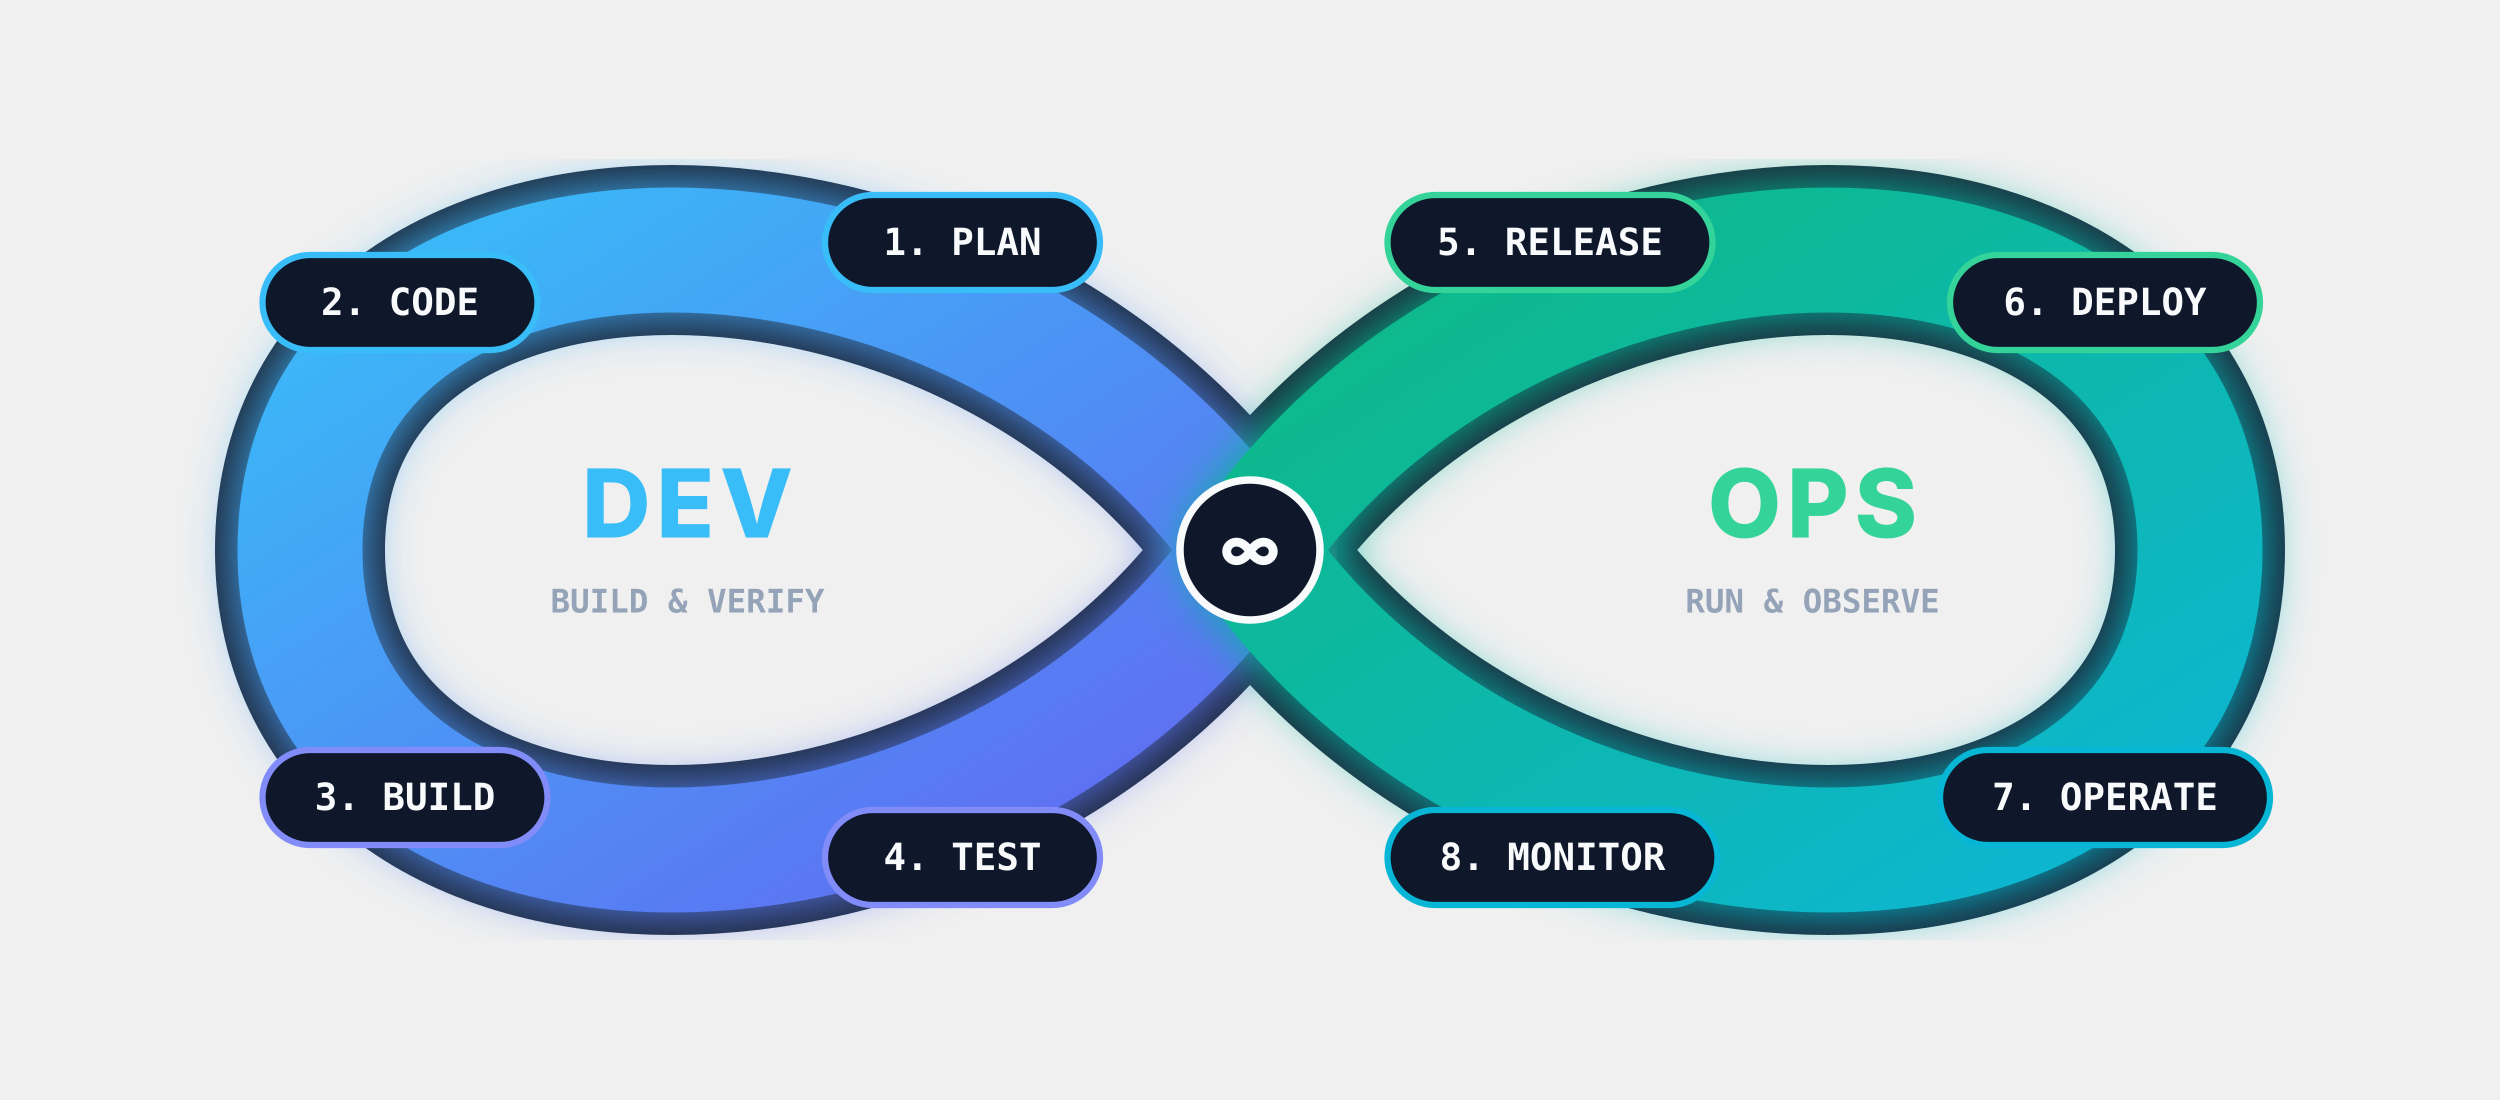
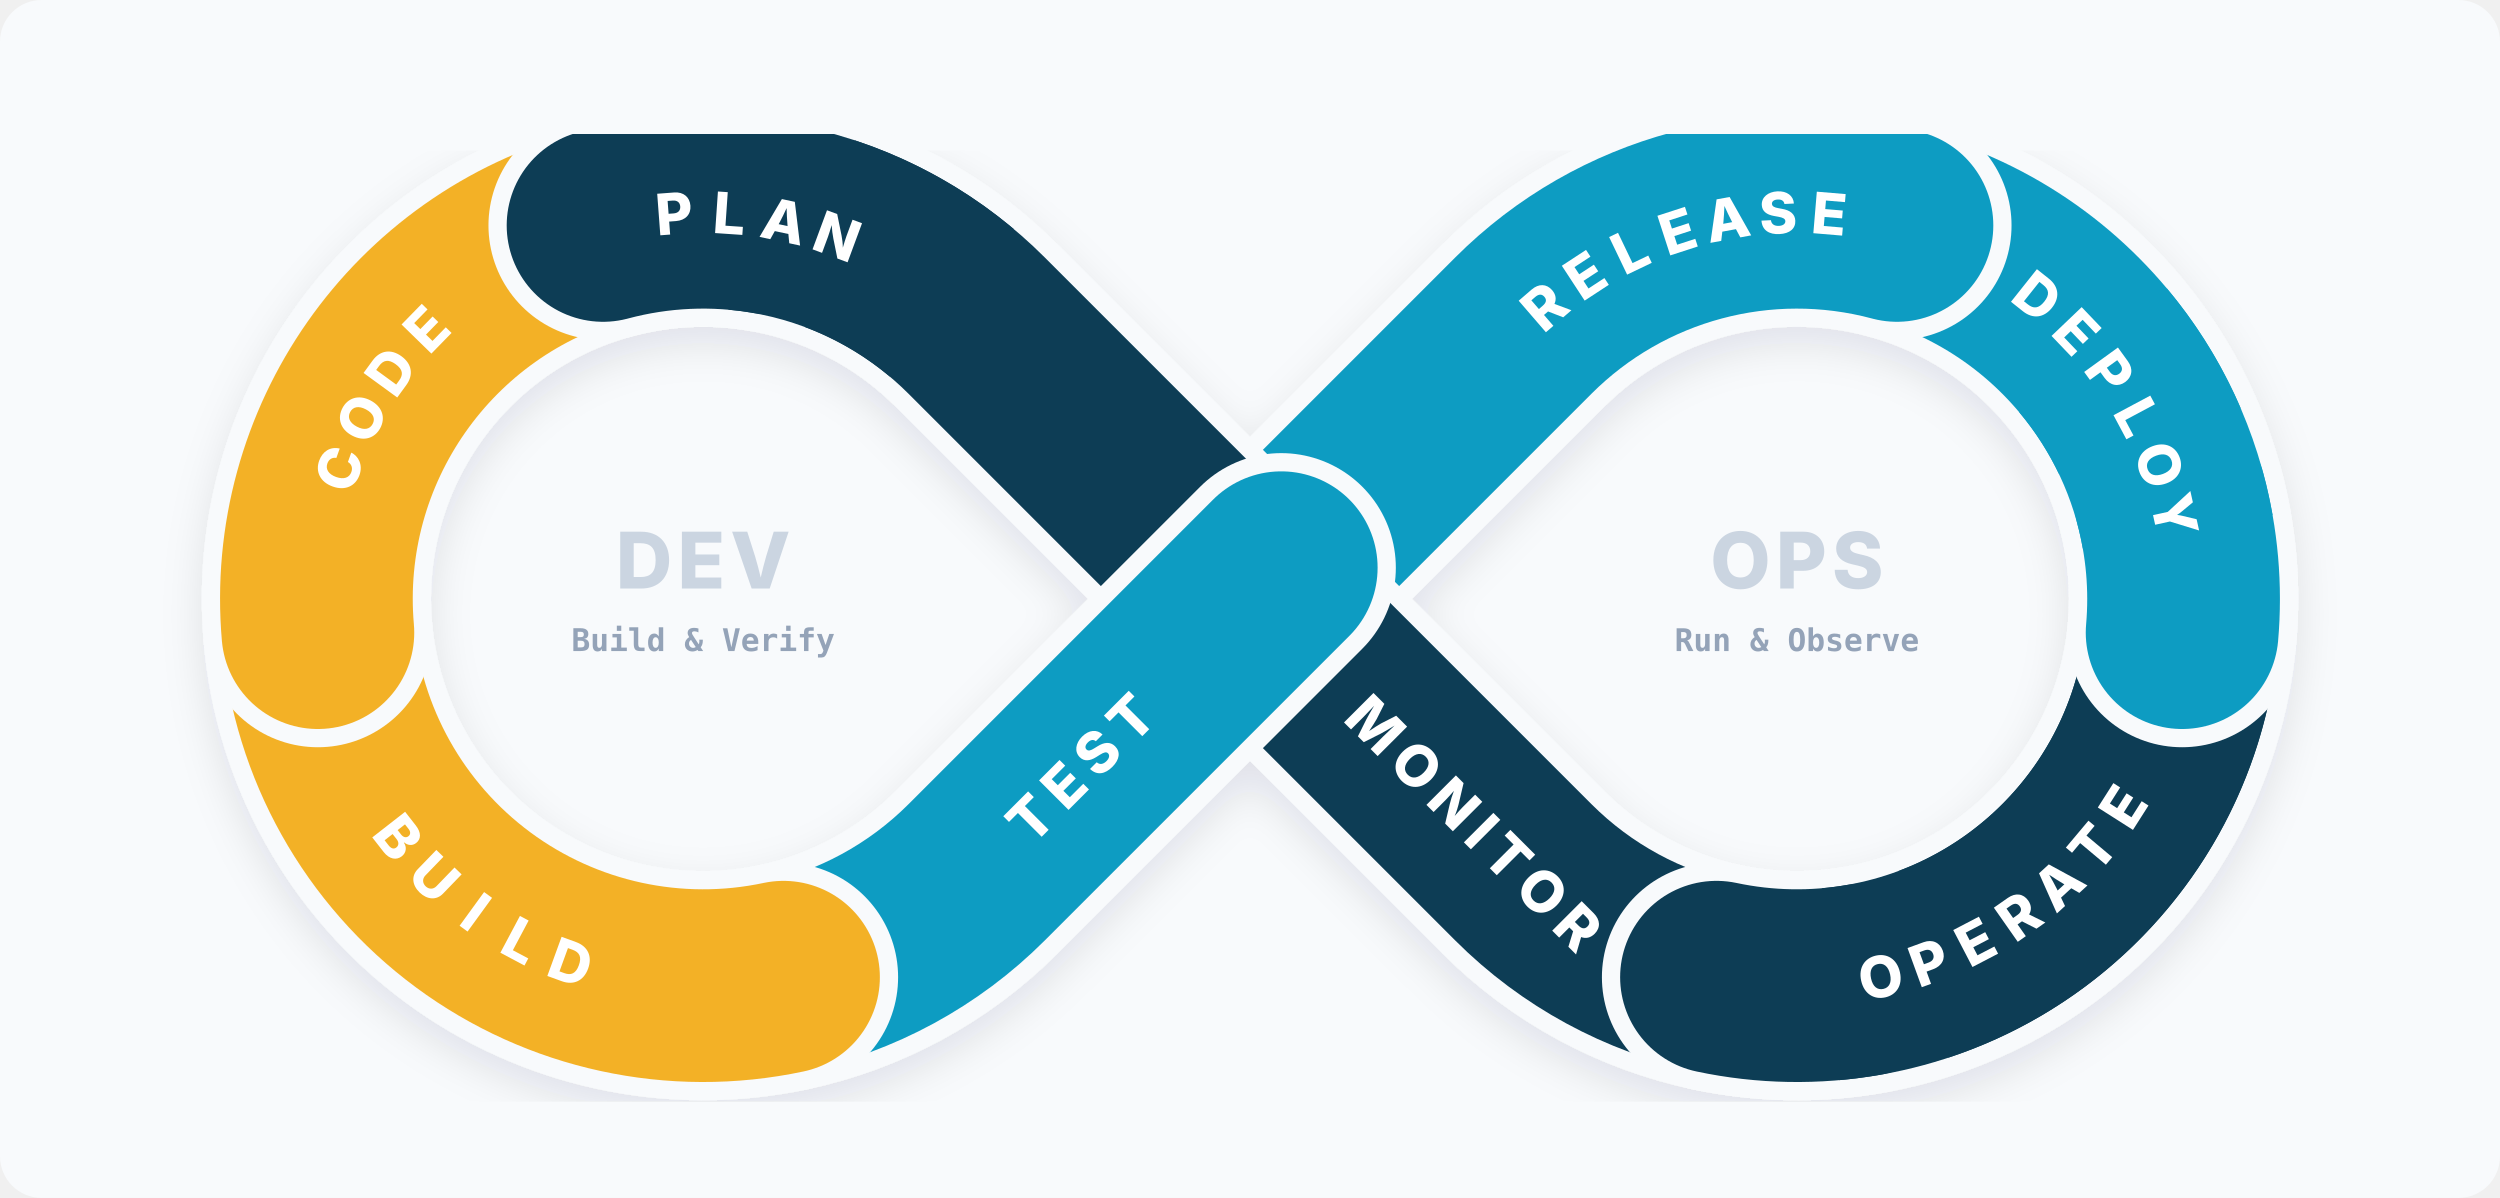
- <svg xmlns="http://www.w3.org/2000/svg" viewBox="0 0 1000 440" width="100%" height="100%">
+ <svg xmlns="http://www.w3.org/2000/svg" viewBox="0 0 960 460" width="960" height="460" font-family="'Inter', -apple-system, BlinkMacSystemFont, 'Segoe UI', sans-serif">
  <defs>
-     <linearGradient id="inf-dev" x1="0%" y1="0%" x2="100%" y2="100%">
-       <stop offset="0%" stop-color="#38bdf8" />
-       <stop offset="100%" stop-color="#6366f1" />
-     </linearGradient>
-     <linearGradient id="inf-ops" x1="0%" y1="0%" x2="100%" y2="100%">
-       <stop offset="0%" stop-color="#10b981" />
-       <stop offset="100%" stop-color="#06b6d4" />
-     </linearGradient>
-     <filter id="inf-glow" x="-15%" y="-15%" width="130%" height="130%">
-       <feGaussianBlur stdDeviation="10" result="blur" />
-       <feComposite in="SourceGraphic" in2="blur" operator="over" />
+     <filter id="infShadow" x="-10%" y="-10%" width="120%" height="125%">
+       <feDropShadow dx="0" dy="6" stdDeviation="8" flood-color="#0f172a" flood-opacity="0.10" />
    </filter>
  </defs>
-   <path d="M 500 220 C 390 60, 120 60, 120 220 C 120 380, 390 380, 500 220 C 610 60, 880 60, 880 220 C 880 380, 610 380, 500 220 Z" fill="none" stroke="#1e293b" stroke-width="68" stroke-linecap="round" />
-   <path d="M 500 220 C 390 60, 120 60, 120 220 C 120 380, 390 380, 500 220" fill="none" stroke="url(#inf-dev)" stroke-width="50" stroke-linecap="round" filter="url(#inf-glow)" />
-   <path d="M 500 220 C 610 60, 880 60, 880 220 C 880 380, 610 380, 500 220" fill="none" stroke="url(#inf-ops)" stroke-width="50" stroke-linecap="round" filter="url(#inf-glow)" />
-   <text x="275" y="215" fill="#38bdf8" font-family="Inter, system-ui, sans-serif" font-size="38" font-weight="800" text-anchor="middle" letter-spacing="0.06em">DEV</text>
-   <text x="275" y="245" fill="#94a3b8" font-family="JetBrains Mono, monospace" font-size="13" font-weight="600" text-anchor="middle">BUILD &amp; VERIFY</text>
-   <text x="725" y="215" fill="#34d399" font-family="Inter, system-ui, sans-serif" font-size="38" font-weight="800" text-anchor="middle" letter-spacing="0.06em">OPS</text>
-   <text x="725" y="245" fill="#94a3b8" font-family="JetBrains Mono, monospace" font-size="13" font-weight="600" text-anchor="middle">RUN &amp; OBSERVE</text>
-   <rect x="330" y="78" width="110" height="38" rx="19" fill="#0f172a" stroke="#38bdf8" stroke-width="2.5" />
-   <text x="385" y="102" fill="#f8fafc" font-family="JetBrains Mono, monospace" font-size="15" font-weight="700" text-anchor="middle">1. PLAN</text>
-   <rect x="105" y="102" width="110" height="38" rx="19" fill="#0f172a" stroke="#38bdf8" stroke-width="2.5" />
-   <text x="160" y="126" fill="#f8fafc" font-family="JetBrains Mono, monospace" font-size="15" font-weight="700" text-anchor="middle">2. CODE</text>
-   <rect x="105" y="300" width="114" height="38" rx="19" fill="#0f172a" stroke="#818cf8" stroke-width="2.5" />
-   <text x="162" y="324" fill="#f8fafc" font-family="JetBrains Mono, monospace" font-size="15" font-weight="700" text-anchor="middle">3. BUILD</text>
-   <rect x="330" y="324" width="110" height="38" rx="19" fill="#0f172a" stroke="#818cf8" stroke-width="2.5" />
-   <text x="385" y="348" fill="#f8fafc" font-family="JetBrains Mono, monospace" font-size="15" font-weight="700" text-anchor="middle">4. TEST</text>
-   <rect x="555" y="78" width="130" height="38" rx="19" fill="#0f172a" stroke="#34d399" stroke-width="2.5" />
-   <text x="620" y="102" fill="#f8fafc" font-family="JetBrains Mono, monospace" font-size="15" font-weight="700" text-anchor="middle">5. RELEASE</text>
-   <rect x="780" y="102" width="124" height="38" rx="19" fill="#0f172a" stroke="#34d399" stroke-width="2.5" />
-   <text x="842" y="126" fill="#f8fafc" font-family="JetBrains Mono, monospace" font-size="15" font-weight="700" text-anchor="middle">6. DEPLOY</text>
-   <rect x="776" y="300" width="132" height="38" rx="19" fill="#0f172a" stroke="#06b6d4" stroke-width="2.5" />
-   <text x="842" y="324" fill="#f8fafc" font-family="JetBrains Mono, monospace" font-size="15" font-weight="700" text-anchor="middle">7. OPERATE</text>
-   <rect x="555" y="324" width="132" height="38" rx="19" fill="#0f172a" stroke="#06b6d4" stroke-width="2.5" />
-   <text x="621" y="348" fill="#f8fafc" font-family="JetBrains Mono, monospace" font-size="15" font-weight="700" text-anchor="middle">8. MONITOR</text>
-   <circle cx="500" cy="220" r="28" fill="#0f172a" stroke="#f8fafc" stroke-width="3" />
-   <text x="500" y="228" fill="#f8fafc" font-family="Inter, system-ui, sans-serif" font-size="24" font-weight="800" text-anchor="middle">∞</text>
+   <rect width="960" height="460" rx="16" fill="#f8fafc" />
+   <text x="270" y="226" text-anchor="middle" font-size="30" font-weight="800" fill="#cbd5e1" letter-spacing="2">DEV</text>
+   <text x="270" y="250" text-anchor="middle" font-size="12" font-family="'JetBrains Mono', monospace" font-weight="700" fill="#94a3b8">Build &amp; Verify</text>
+   <text x="690" y="226" text-anchor="middle" font-size="30" font-weight="800" fill="#cbd5e1" letter-spacing="2">OPS</text>
+   <text x="690" y="250" text-anchor="middle" font-size="12" font-family="'JetBrains Mono', monospace" font-weight="700" fill="#94a3b8">Run &amp; Observe</text>
+   <g filter="url(#infShadow)" fill="none">
+     <path d="M 728.43 86.57 A 148.49 148.49 0 0 1 837.93 242.94" stroke="#f8fafc" stroke-width="88" stroke-linecap="round" />
+     <path d="M 728.43 86.57 A 148.49 148.49 0 0 1 837.93 242.94" stroke="#0e9cc2" stroke-width="74" stroke-linecap="round" />
+     <path d="M 492 218 L 585.00 125.00 A 148.49 148.49 0 0 1 728.43 86.57" stroke="#f8fafc" stroke-width="88" stroke-linecap="round" />
+     <path d="M 492 218 L 585.00 125.00 A 148.49 148.49 0 0 1 728.43 86.57" stroke="#0e9cc2" stroke-width="74" stroke-linecap="round" />
+     <path d="M 837.93 242.94 A 148.49 148.49 0 0 1 659.13 375.25" stroke="#f8fafc" stroke-width="88" stroke-linecap="round" />
+     <path d="M 837.93 242.94 A 148.49 148.49 0 0 1 659.13 375.25" stroke="#0c3c54" stroke-width="74" stroke-linecap="round" />
+     <path d="M 659.13 375.25 A 148.49 148.49 0 0 1 585.00 335.00 L 375.00 125.00 A 148.49 148.49 0 0 0 231.57 86.57" stroke="#f8fafc" stroke-width="88" stroke-linecap="round" />
+     <path d="M 659.13 375.25 A 148.49 148.49 0 0 1 585.00 335.00 L 375.00 125.00 A 148.49 148.49 0 0 0 231.57 86.57" stroke="#0c3c54" stroke-width="74" stroke-linecap="round" />
+     <path d="M 715.79 376.24 A 148.49 148.49 0 0 1 659.13 375.25" stroke="#f8fafc" stroke-width="88" stroke-linecap="round" />
+     <path d="M 715.79 376.24 A 148.49 148.49 0 0 1 659.13 375.25" stroke="#0c3c54" stroke-width="74" stroke-linecap="round" />
+     <path d="M 837.93 242.94 A 148.49 148.49 0 0 1 702.94 377.93" stroke="#0c3c54" stroke-width="74" stroke-linecap="butt" />
+     <path d="M 833.43 191.57 A 148.49 148.49 0 0 1 837.93 242.94" stroke="#f8fafc" stroke-width="88" stroke-linecap="round" />
+     <path d="M 833.43 191.57 A 148.49 148.49 0 0 1 837.93 242.94" stroke="#0e9cc2" stroke-width="74" stroke-linecap="round" />
+     <path d="M 803.75 134.55 A 148.49 148.49 0 0 1 836.24 204.21" stroke="#0e9cc2" stroke-width="74" stroke-linecap="butt" />
+     <path d="M 300.87 375.25 A 148.49 148.49 0 0 0 375.00 335.00 L 492 218" stroke="#f8fafc" stroke-width="88" stroke-linecap="round" />
+     <path d="M 300.87 375.25 A 148.49 148.49 0 0 0 375.00 335.00 L 492 218" stroke="#0e9cc2" stroke-width="74" stroke-linecap="round" />
+     <path d="M 122.07 242.94 A 148.49 148.49 0 0 0 300.87 375.25" stroke="#f8fafc" stroke-width="88" stroke-linecap="round" />
+     <path d="M 122.07 242.94 A 148.49 148.49 0 0 0 300.87 375.25" stroke="#f3b128" stroke-width="74" stroke-linecap="round" />
+     <path d="M 231.57 86.57 A 148.49 148.49 0 0 0 122.07 242.94" stroke="#f8fafc" stroke-width="88" stroke-linecap="round" />
+     <path d="M 231.57 86.57 A 148.49 148.49 0 0 0 122.07 242.94" stroke="#f3b128" stroke-width="74" stroke-linecap="round" />
+     <path d="M 295.79 83.76 A 148.49 148.49 0 0 0 231.57 86.57" stroke="#f8fafc" stroke-width="88" stroke-linecap="round" />
+     <path d="M 295.79 83.76 A 148.49 148.49 0 0 0 231.57 86.57" stroke="#0c3c54" stroke-width="74" stroke-linecap="round" />
+     <path d="M 365.45 116.25 A 148.49 148.49 0 0 0 282.94 82.07" stroke="#0c3c54" stroke-width="74" stroke-linecap="butt" />
+   </g>
+   <g font-size="22" font-weight="800" fill="#ffffff">
+     <text x="258.87" y="81.93" text-anchor="middle" dominant-baseline="central" transform="rotate(-4.30 258.87 81.93)">P</text>
+     <text x="280.10" y="81.85" text-anchor="middle" dominant-baseline="central" transform="rotate(3.90 280.10 81.85)">L</text>
+     <text x="301.13" y="84.81" text-anchor="middle" dominant-baseline="central" transform="rotate(12.10 301.13 84.81)">A</text>
+     <text x="321.52" y="90.73" text-anchor="middle" dominant-baseline="central" transform="rotate(20.30 321.52 90.73)">N</text>
+     <text x="130.20" y="179.94" text-anchor="middle" dominant-baseline="central" transform="rotate(-70.30 130.20 179.94)">C</text>
+     <text x="138.77" y="160.52" text-anchor="middle" dominant-baseline="central" transform="rotate(-62.10 138.77 160.52)">O</text>
+     <text x="150.02" y="142.51" text-anchor="middle" dominant-baseline="central" transform="rotate(-53.90 150.02 142.51)">D</text>
+     <text x="163.73" y="126.29" text-anchor="middle" dominant-baseline="central" transform="rotate(-45.70 163.73 126.29)">E</text>
+     <text x="152.99" y="321.42" text-anchor="middle" dominant-baseline="central" transform="rotate(52.00 152.99 321.42)">B</text>
+     <text x="166.85" y="336.82" text-anchor="middle" dominant-baseline="central" transform="rotate(44.00 166.85 336.82)">U</text>
+     <text x="182.72" y="350.13" text-anchor="middle" dominant-baseline="central" transform="rotate(36.00 182.72 350.13)">I</text>
+     <text x="200.29" y="361.11" text-anchor="middle" dominant-baseline="central" transform="rotate(28.00 200.29 361.11)">L</text>
+     <text x="219.21" y="369.54" text-anchor="middle" dominant-baseline="central" transform="rotate(20.00 219.21 369.54)">D</text>
+     <text x="415" y="295" text-anchor="middle" dominant-baseline="central" transform="rotate(-45 415 295)" letter-spacing="4">TEST</text>
+     <text x="592.97" y="117.59" text-anchor="middle" dominant-baseline="central" transform="rotate(-40.80 592.97 117.59)">R</text>
+     <text x="608.69" y="105.75" text-anchor="middle" dominant-baseline="central" transform="rotate(-33.20 608.69 105.75)">E</text>
+     <text x="625.84" y="96.09" text-anchor="middle" dominant-baseline="central" transform="rotate(-25.60 625.84 96.09)">L</text>
+     <text x="644.11" y="88.78" text-anchor="middle" dominant-baseline="central" transform="rotate(-18.00 644.11 88.78)">E</text>
+     <text x="663.19" y="83.95" text-anchor="middle" dominant-baseline="central" transform="rotate(-10.40 663.19 83.95)">A</text>
+     <text x="682.75" y="81.69" text-anchor="middle" dominant-baseline="central" transform="rotate(-2.80 682.75 81.69)">S</text>
+     <text x="702.43" y="82.03" text-anchor="middle" dominant-baseline="central" transform="rotate(4.80 702.43 82.03)">E</text>
+     <text x="782.44" y="113.79" text-anchor="middle" dominant-baseline="central" transform="rotate(38.50 782.44 113.79)">D</text>
+     <text x="797.35" y="127.41" text-anchor="middle" dominant-baseline="central" transform="rotate(46.30 797.35 127.41)">E</text>
+     <text x="810.28" y="142.93" text-anchor="middle" dominant-baseline="central" transform="rotate(54.10 810.28 142.93)">P</text>
+     <text x="820.99" y="160.06" text-anchor="middle" dominant-baseline="central" transform="rotate(61.90 820.99 160.06)">L</text>
+     <text x="829.27" y="178.48" text-anchor="middle" dominant-baseline="central" transform="rotate(69.70 829.27 178.48)">O</text>
+     <text x="834.97" y="197.86" text-anchor="middle" dominant-baseline="central" transform="rotate(77.50 834.97 197.86)">Y</text>
+     <text x="722.14" y="374.97" text-anchor="middle" dominant-baseline="central" transform="rotate(-12.50 722.14 374.97)">O</text>
+     <text x="740.79" y="369.54" text-anchor="middle" dominant-baseline="central" transform="rotate(-20.00 740.79 369.54)">P</text>
+     <text x="758.57" y="361.71" text-anchor="middle" dominant-baseline="central" transform="rotate(-27.50 758.57 361.71)">E</text>
+     <text x="775.17" y="351.64" text-anchor="middle" dominant-baseline="central" transform="rotate(-35.00 775.17 351.64)">R</text>
+     <text x="790.32" y="339.48" text-anchor="middle" dominant-baseline="central" transform="rotate(-42.50 790.32 339.48)">A</text>
+     <text x="803.75" y="325.45" text-anchor="middle" dominant-baseline="central" transform="rotate(-50.00 803.75 325.45)">T</text>
+     <text x="815.24" y="309.78" text-anchor="middle" dominant-baseline="central" transform="rotate(-57.50 815.24 309.78)">E</text>
+     <text x="566" y="316" text-anchor="middle" dominant-baseline="central" transform="rotate(45 566 316)" letter-spacing="3.5">MONITOR</text>
+   </g>
</svg>
